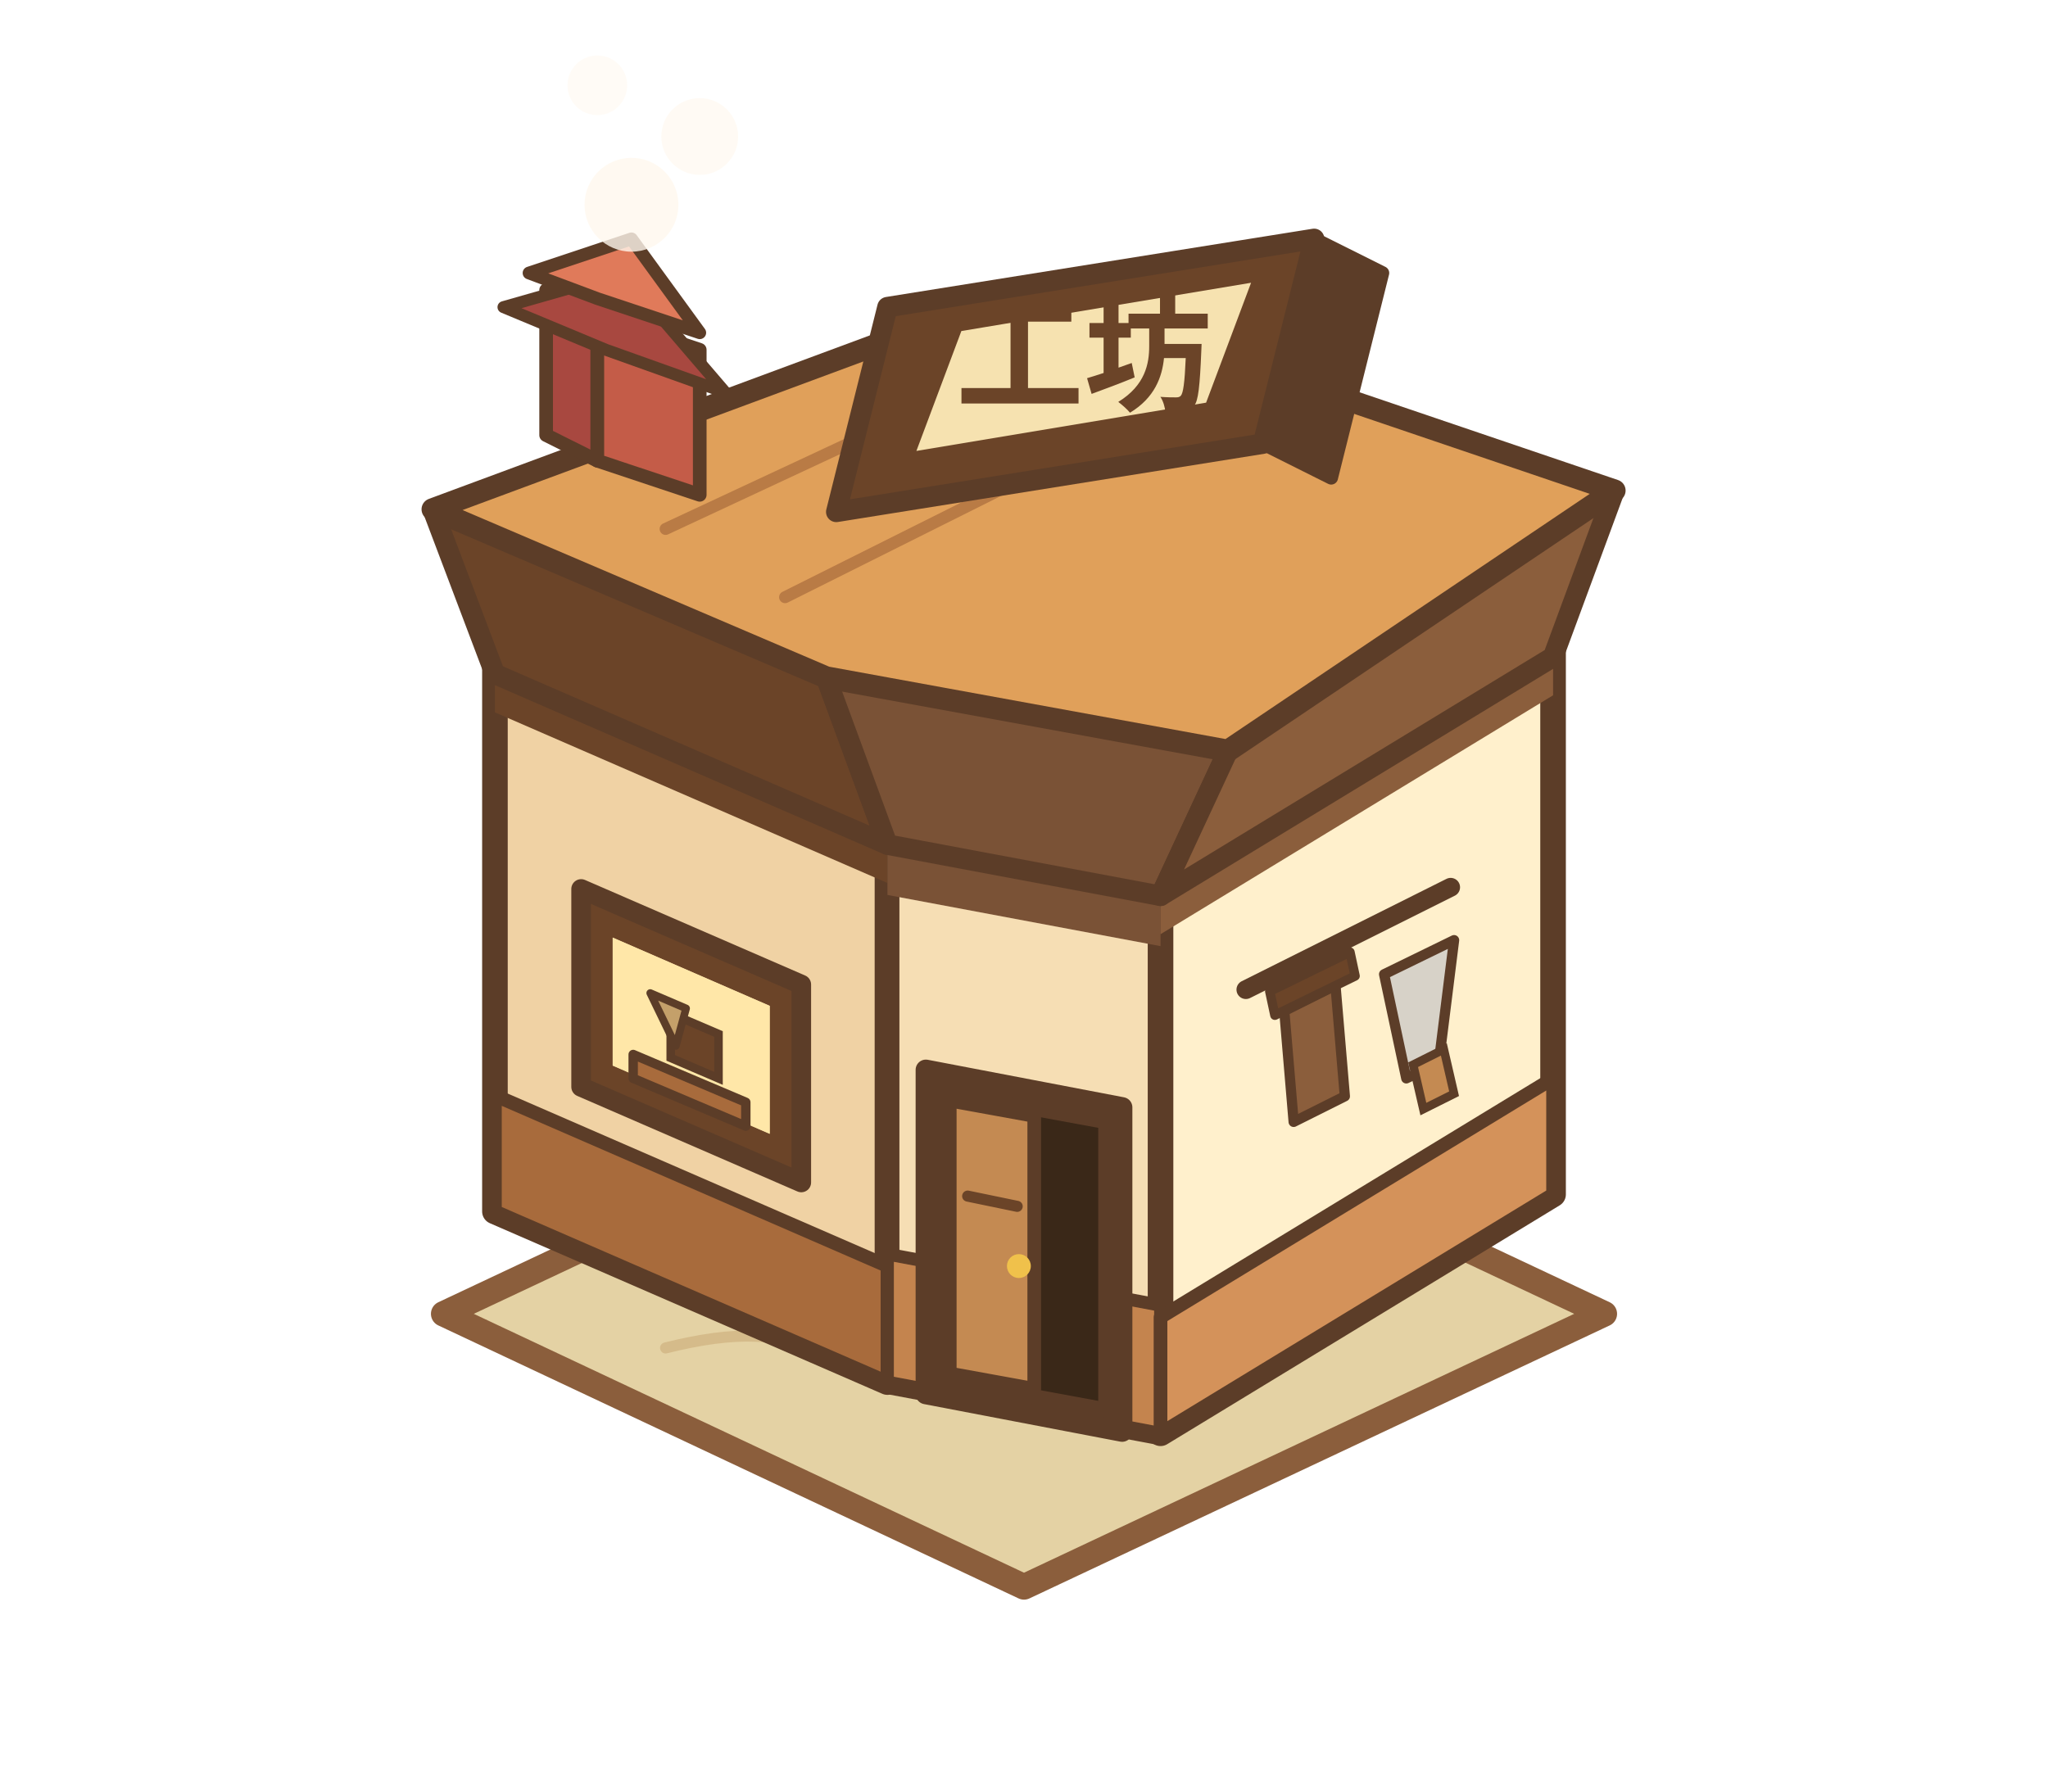
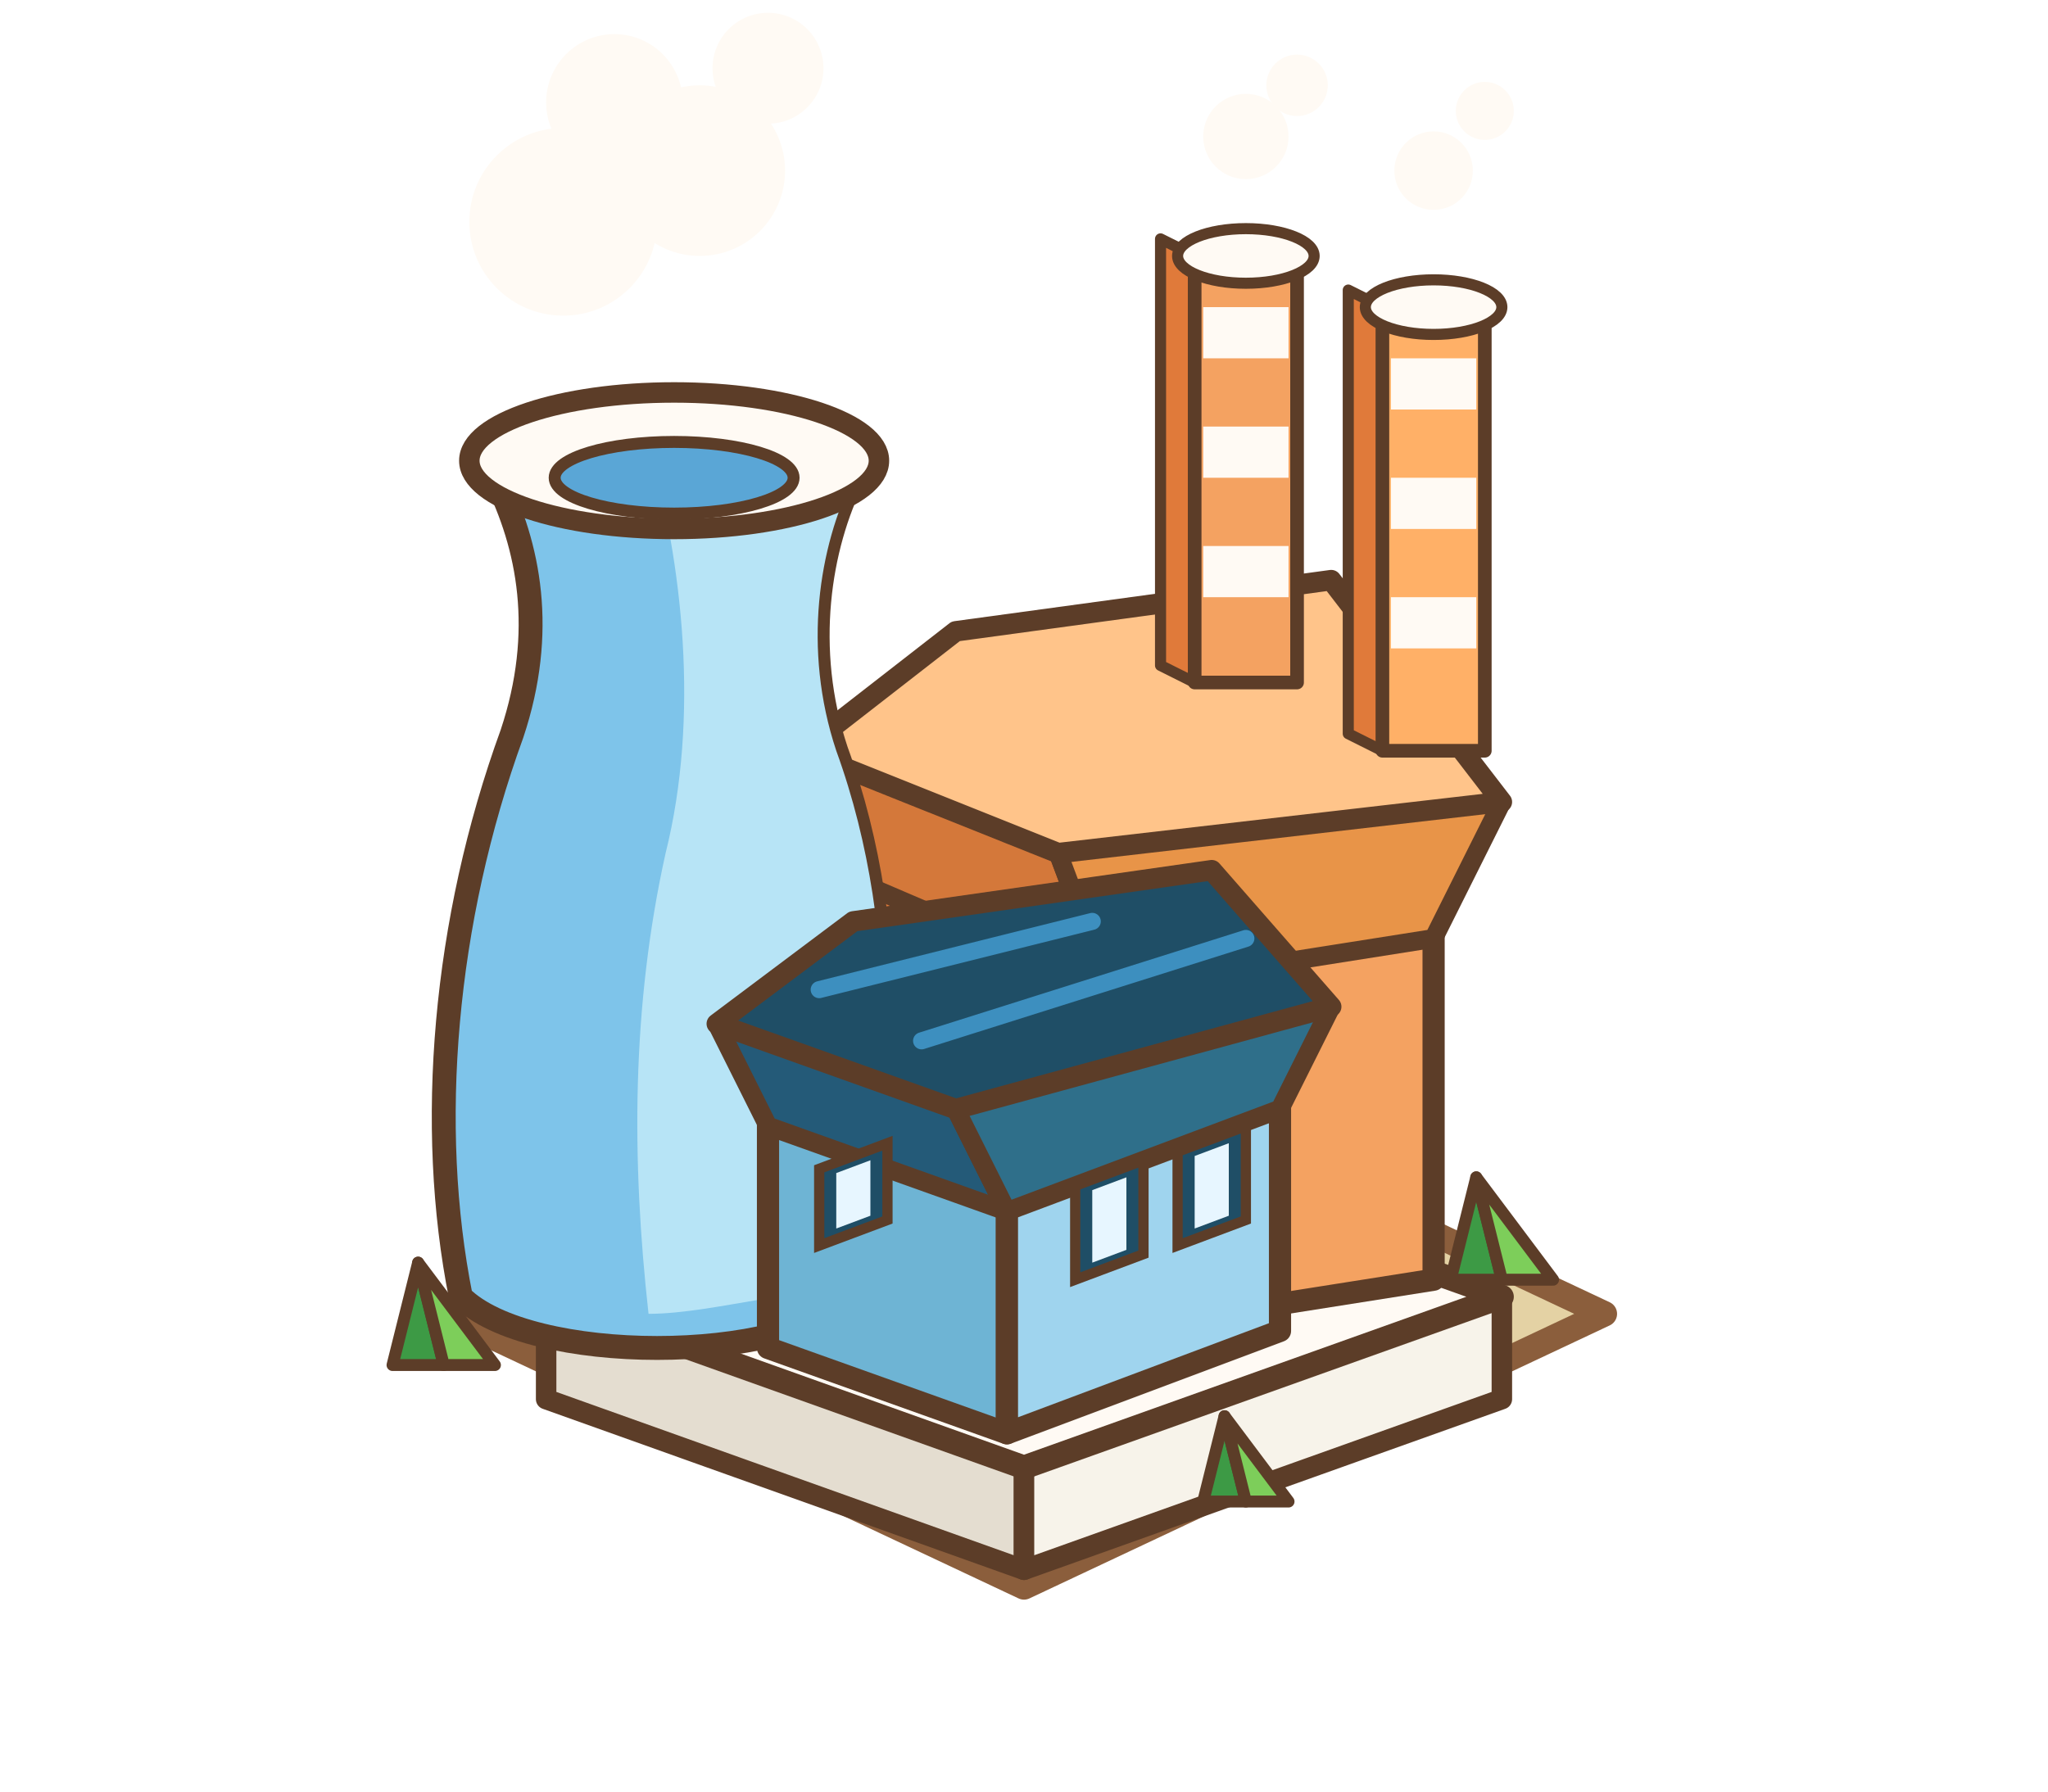
<svg xmlns="http://www.w3.org/2000/svg" viewBox="0 0 240 210" fill="none">
  <style>
    svg, svg * { pointer-events: none; }
-     .sign { transform-box: view-box; transform-origin: 124px 46px; animation: rock 4.2s ease-in-out infinite; }
-     .tool { transform-box: view-box; transform-origin: 156px 114px; animation: sway 3.6s ease-in-out infinite; }
-     .smoke { transform-box: fill-box; transform-origin: center; animation: puff 3.4s ease-in-out infinite; }
-     .smoke.d2 { animation-delay: .9s; }
-     .smoke.d3 { animation-delay: 1.8s; }
-     .glow { animation: breathe 2.8s ease-in-out infinite; }
-     @keyframes rock {
-       0%, 100% { transform: rotate(-2deg); }
-       50% { transform: rotate(2deg); }
-     }
-     @keyframes sway {
-       0%, 100% { transform: rotate(-4deg); }
-       50% { transform: rotate(4deg); }
-     }
+     .steam, .smoke { transform-box: fill-box; transform-origin: center; animation: puff 3.6s ease-in-out infinite; }
+     .steam.d2, .smoke.d2 { animation-delay: .7s; }
+     .steam.d3 { animation-delay: 1.4s; }
+     .smoke.d3 { animation-delay: 1.5s; }
    @keyframes puff {
-       0% { transform: translate(0px, 3px); opacity: .15; }
-       45% { opacity: .7; }
-       100% { transform: translate(5px, -11px); opacity: 0; }
-     }
-     @keyframes breathe {
-       0%, 100% { opacity: .4; }
-       50% { opacity: 1; }
+       0% { transform: translate(0px, 3px); opacity: .2; }
+       40% { opacity: .92; }
+       100% { transform: translate(4px, -12px); opacity: 0; }
    }
  </style>
  <polygon points="120,186 188,154 120,122 52,154" fill="#e4d2a4" stroke="#8b5e3c" stroke-width="3" stroke-linejoin="round" />
-   <path d="M78 158c8-2 14-2 18 1" stroke="#c4a06a" stroke-width="1.3" stroke-linecap="round" opacity=".45" />
-   <polygon points="104.0,162.0 58.0,142.0 58.0,74.0 104.0,94.0" fill="#f0d2a4" stroke="#5c3d28" stroke-width="3" stroke-linejoin="round" />
-   <polygon points="136.0,168.0 104.0,162.0 104.0,94.0 136.0,100.0" fill="#f6deb4" stroke="#5c3d28" stroke-width="2.8" stroke-linejoin="round" />
-   <polygon points="136.0,168.0 182.0,140.0 182.0,72.0 136.0,100.0" fill="#fff0cc" stroke="#5c3d28" stroke-width="3" stroke-linejoin="round" />
-   <polygon points="104.0,162.0 58.0,142.0 58.0,128.4 104.0,148.4" fill="#a86b3c" stroke="#5c3d28" stroke-width="1.6" stroke-linejoin="round" />
-   <polygon points="136.0,168.0 104.0,162.0 104.0,147.0 136.0,153.0" fill="#c4844e" stroke="#5c3d28" stroke-width="1.5" stroke-linejoin="round" />
-   <polygon points="136.0,168.0 182.0,140.0 182.0,126.4 136.0,154.4" fill="#d4925a" stroke="#5c3d28" stroke-width="1.6" stroke-linejoin="round" />
-   <polygon points="104.0,103.5 58.0,83.5 58.0,74.0 104.0,94.0" fill="#6b4428" />
-   <polygon points="136.0,110.9 104.0,104.9 104.0,94.0 136.0,100.0" fill="#7a5236" />
-   <polygon points="136.0,109.5 182.0,81.5 182.0,72.0 136.0,100.0" fill="#8b5e3c" />
-   <polygon points="58.0,79.0 104.0,99.0 136.0,105.0 182.0,77.0 189.2,57.5 143.9,88.0 96.8,79.4 50.7,59.7" fill="#5c3d28" />
-   <polygon points="58.0,79.0 104.0,99.0 96.8,79.4 50.7,59.7" fill="#6b4428" stroke="#5c3d28" stroke-width="2.4" stroke-linejoin="round" />
-   <polygon points="104.0,99.0 136.0,105.0 143.9,88.0 96.8,79.4" fill="#7a5236" stroke="#5c3d28" stroke-width="2.4" stroke-linejoin="round" />
-   <polygon points="136.0,105.0 182.0,77.0 189.2,57.5 143.9,88.0" fill="#8b5e3c" stroke="#5c3d28" stroke-width="2.4" stroke-linejoin="round" />
-   <polygon points="143.9,88.0 96.8,79.4 50.7,59.7 120.0,34.0 189.2,57.5" fill="#e0a05a" stroke="#5c3d28" stroke-width="2.6" stroke-linejoin="round" />
-   <path d="M78,62 L108,48 M92,70 L128,52" stroke="#a86b3c" stroke-width="1.4" stroke-linecap="round" opacity=".7" />
-   <polygon points="70,54 64,51 64,34 70,37" fill="#a84840" stroke="#5c3d28" stroke-width="1.6" stroke-linejoin="round" />
-   <polygon points="82,58 70,54 70,37 82,41" fill="#c45c48" stroke="#5c3d28" stroke-width="1.6" stroke-linejoin="round" />
-   <polygon points="59,36 71,41 85,46 73,32" fill="#a84840" stroke="#5c3d28" stroke-width="1.4" stroke-linejoin="round" />
-   <polygon points="62,32 70,35 82,39 74,28" fill="#e07a5a" stroke="#5c3d28" stroke-width="1.5" stroke-linejoin="round" />
-   <circle class="smoke" cx="74" cy="24" r="5.5" fill="#fff8ee" opacity=".8" />
-   <circle class="smoke d2" cx="82" cy="16" r="4.5" fill="#fff8ee" opacity=".65" />
-   <circle class="smoke d3" cx="70" cy="10" r="3.5" fill="#fff8ee" opacity=".5" />
-   <polygon points="93.9,138.6 68.1,127.4 68.1,104.2 93.9,115.4" fill="#6b4428" stroke="#5c3d28" stroke-width="2.3" stroke-linejoin="round" />
-   <polygon points="90.2,132.9 71.8,124.9 71.8,109.9 90.2,117.9" fill="#f6d7a4" />
-   <path class="glow" d="M90.2,132.9 L71.8,124.9 L71.8,109.9 L90.2,117.9 Z" fill="#ffe7a8" />
-   <polygon points="74.2,123.6 87.4,129.2 87.4,132.0 74.2,126.4" fill="#a86b3c" stroke="#5c3d28" stroke-width="1.1" stroke-linejoin="round" />
-   <polygon points="78.6,118.8 84.2,121.2 84.2,126.4 78.6,124.0" fill="#6b4428" stroke="#5c3d28" stroke-width="1" />
-   <path d="M76.2,116.4 L80.4,118.2 L79.2,122.6 Z" fill="#c4a06a" stroke="#5c3d28" stroke-width="0.9" stroke-linejoin="round" />
-   <g class="tool">
-     <path d="M146,116 L170,104" stroke="#5c3d28" stroke-width="2.2" stroke-linecap="round" />
-     <polygon points="150.5,118.5 156.5,115.5 157.6,128.5 151.6,131.5" fill="#8b5e3c" stroke="#5c3d28" stroke-width="1.2" stroke-linejoin="round" />
-     <polygon points="148.8,116.2 158.2,111.6 158.8,114.4 149.4,119.0" fill="#6b4428" stroke="#5c3d28" stroke-width="1.1" stroke-linejoin="round" />
-     <polygon points="162.2,114.2 170.4,110.2 168.6,124.6 164.8,126.4" fill="#d7d2c8" stroke="#5c3d28" stroke-width="1.2" stroke-linejoin="round" />
-     <polygon points="165.6,124.8 169.2,123.0 170.4,128.2 166.8,130.0" fill="#c48a52" stroke="#5c3d28" stroke-width="1" />
+   <polygon points="64,152 120,172 120,184 64,164" fill="#e4ddd0" stroke="#5c3d28" stroke-width="2.4" stroke-linejoin="round" />
+   <polygon points="120,172 176,152 176,164 120,184" fill="#f7f3ea" stroke="#5c3d28" stroke-width="2.4" stroke-linejoin="round" />
+   <polygon points="64,152 120,132 176,152 120,172" fill="#fffaf4" stroke="#5c3d28" stroke-width="2.8" stroke-linejoin="round" />
+   <polygon points="130,156 102,144 102,98 130,110" fill="#e07a3a" stroke="#5c3d28" stroke-width="2.6" stroke-linejoin="round" />
+   <polygon points="130,156 168,150 168,104 130,110" fill="#f4a261" stroke="#5c3d28" stroke-width="2.6" stroke-linejoin="round" />
+   <polygon points="102,104 130,116 168,110 176,94 124,100 94,88" fill="#c46a38" />
+   <polygon points="102,104 130,116 124,100 94,88" fill="#d4783a" stroke="#5c3d28" stroke-width="2.2" stroke-linejoin="round" />
+   <polygon points="130,116 168,110 176,94 124,100" fill="#e89448" stroke="#5c3d28" stroke-width="2.2" stroke-linejoin="round" />
+   <polygon points="124,100 94,88 112,74 156,68 176,94" fill="#ffc48a" stroke="#5c3d28" stroke-width="2.4" stroke-linejoin="round" />
+   <polygon points="136,78 140,80 140,30 136,28" fill="#e07a3a" stroke="#5c3d28" stroke-width="1.3" stroke-linejoin="round" />
+   <polygon points="140,80 152,80 152,30 140,30" fill="#f4a261" stroke="#5c3d28" stroke-width="1.6" stroke-linejoin="round" />
+   <polygon points="141,36 151,36 151,42 141,42" fill="#fffaf4" />
+   <polygon points="141,50 151,50 151,56 141,56" fill="#fffaf4" />
+   <polygon points="141,64 151,64 151,70 141,70" fill="#fffaf4" />
+   <ellipse cx="146" cy="30" rx="8" ry="3.2" fill="#fffaf4" stroke="#5c3d28" stroke-width="1.3" />
+   <polygon points="158,86 162,88 162,36 158,34" fill="#e07a3a" stroke="#5c3d28" stroke-width="1.3" stroke-linejoin="round" />
+   <polygon points="162,88 174,88 174,36 162,36" fill="#ffb067" stroke="#5c3d28" stroke-width="1.6" stroke-linejoin="round" />
+   <polygon points="163,42 173,42 173,48 163,48" fill="#fffaf4" />
+   <polygon points="163,56 173,56 173,62 163,62" fill="#fffaf4" />
+   <polygon points="163,70 173,70 173,76 163,76" fill="#fffaf4" />
+   <ellipse cx="168" cy="36" rx="8" ry="3.2" fill="#fffaf4" stroke="#5c3d28" stroke-width="1.3" />
+   <g class="smoke">
+     <circle cx="146" cy="16" r="5" fill="#fffaf4" />
+     <circle cx="152" cy="10" r="3.6" fill="#fffaf4" />
  </g>
-   <polygon points="108.5,125.4 131.5,129.8 131.5,167.8 108.5,163.4" fill="#5c3d28" stroke="#5c3d28" stroke-width="2.4" stroke-linejoin="round" />
-   <polygon points="111.3,129.0 128.7,132.2 128.7,164.2 111.3,161.0" fill="#3a2818" />
-   <polygon points="111.3,129.0 121.2,130.8 121.2,162.8 111.3,161.0" fill="#c48a52" stroke="#5c3d28" stroke-width="1.6" stroke-linejoin="round" />
-   <path d="M113.4,140.2 L119.2,141.4" stroke="#6b4428" stroke-width="1.3" stroke-linecap="round" />
-   <circle cx="119.4" cy="148.4" r="1.4" fill="#f0c14b" />
-   <g class="sign">
-     <polygon points="98,60 148,52 154,28 104,36" fill="#6b4428" stroke="#5c3d28" stroke-width="2.4" stroke-linejoin="round" />
-     <polygon points="148,52 156,56 162,32 154,28" fill="#5c3d28" stroke="#5c3d28" stroke-width="1.6" stroke-linejoin="round" />
-     <polygon points="106,54 142,48 148,32 112,38" fill="#f6e2b0" stroke="#6b4428" stroke-width="1.8" stroke-linejoin="round" />
-     <text x="127" y="47" text-anchor="middle" font-family="WenQuanYi Micro Hei, sans-serif" font-size="15" font-weight="700" fill="#6b4428">工坊</text>
+   <g class="smoke d2">
+     <circle cx="168" cy="20" r="4.6" fill="#fffaf4" />
+     <circle cx="174" cy="13" r="3.4" fill="#fffaf4" />
  </g>
+   <path d="M54,152 C50,132 52,108 60,86 C64,74 62,64 58,56 C68,48 90,48 100,56 C96,64 94,76 98,88 C106,110 104,134 100,152 C92,160 62,160 54,152 Z" fill="#7ec4ea" stroke="#5c3d28" stroke-width="2.8" stroke-linejoin="round" />
+   <path d="M76,154 C84,154 96,150 100,152 C104,134 106,110 98,88 C94,76 96,64 100,56 C90,50 80,50 76,52 C80,66 82,84 78,100 C74,118 74,136 76,154 Z" fill="#b7e4f6" />
+   <ellipse cx="79" cy="54" rx="24" ry="8" fill="#fffaf4" stroke="#5c3d28" stroke-width="2.4" />
+   <ellipse cx="79" cy="56" rx="14" ry="4.2" fill="#5aa6d6" stroke="#5c3d28" stroke-width="1.4" />
+   <g class="steam">
+     <circle cx="66" cy="26" r="11" fill="#fffaf4" />
+     <circle cx="82" cy="20" r="10" fill="#fffaf4" />
+     <circle cx="72" cy="12" r="8" fill="#fffaf4" />
+     <circle cx="90" cy="8" r="6.5" fill="#fffaf4" />
+   </g>
+   <polygon points="118,168 90,158 90,122 118,132" fill="#6eb4d4" stroke="#5c3d28" stroke-width="2.6" stroke-linejoin="round" />
+   <polygon points="118,168 150,156 150,120 118,132" fill="#9fd4ee" stroke="#5c3d28" stroke-width="2.6" stroke-linejoin="round" />
+   <polygon points="90,132 118,142 150,130 156,118 112,130 84,120" fill="#1f4e66" />
+   <polygon points="90,132 118,142 112,130 84,120" fill="#245a78" stroke="#5c3d28" stroke-width="2.2" stroke-linejoin="round" />
+   <polygon points="118,142 150,130 156,118 112,130" fill="#2f6f8a" stroke="#5c3d28" stroke-width="2.2" stroke-linejoin="round" />
+   <polygon points="112,130 84,120 100,108 142,102 156,118" fill="#1f4e66" stroke="#5c3d28" stroke-width="2.4" stroke-linejoin="round" />
+   <path d="M96,116 L128,108 M108,122 L146,110" stroke="#3d8fbf" stroke-width="2" stroke-linecap="round" />
+   <polygon points="96,146 104,143 104,134 96,137" fill="#1f4e66" stroke="#5c3d28" stroke-width="1.2" />
+   <polygon points="98,144 102,142.5 102,136 98,137.5" fill="#e7f6ff" />
+   <polygon points="126,150 134,147 134,136 126,139" fill="#1f4e66" stroke="#5c3d28" stroke-width="1.2" />
+   <polygon points="128,148 132,146.5 132,138 128,139.5" fill="#e7f6ff" />
+   <polygon points="138,146 146,143 146,132 138,135" fill="#1f4e66" stroke="#5c3d28" stroke-width="1.2" />
+   <polygon points="140,144 144,142.5 144,134 140,135.5" fill="#e7f6ff" />
+   <polygon points="52,160 46,160 49,148" fill="#3d9a45" stroke="#5c3d28" stroke-width="1.4" stroke-linejoin="round" />
+   <polygon points="52,160 58,160 49,148" fill="#7dce5a" stroke="#5c3d28" stroke-width="1.4" stroke-linejoin="round" />
+   <polygon points="176,150 170,150 173,138" fill="#3d9a45" stroke="#5c3d28" stroke-width="1.4" stroke-linejoin="round" />
+   <polygon points="176,150 182,150 173,138" fill="#7dce5a" stroke="#5c3d28" stroke-width="1.4" stroke-linejoin="round" />
+   <polygon points="146,176 141,176 143.5,166" fill="#3d9a45" stroke="#5c3d28" stroke-width="1.4" stroke-linejoin="round" />
+   <polygon points="146,176 151,176 143.5,166" fill="#7dce5a" stroke="#5c3d28" stroke-width="1.4" stroke-linejoin="round" />
</svg>
